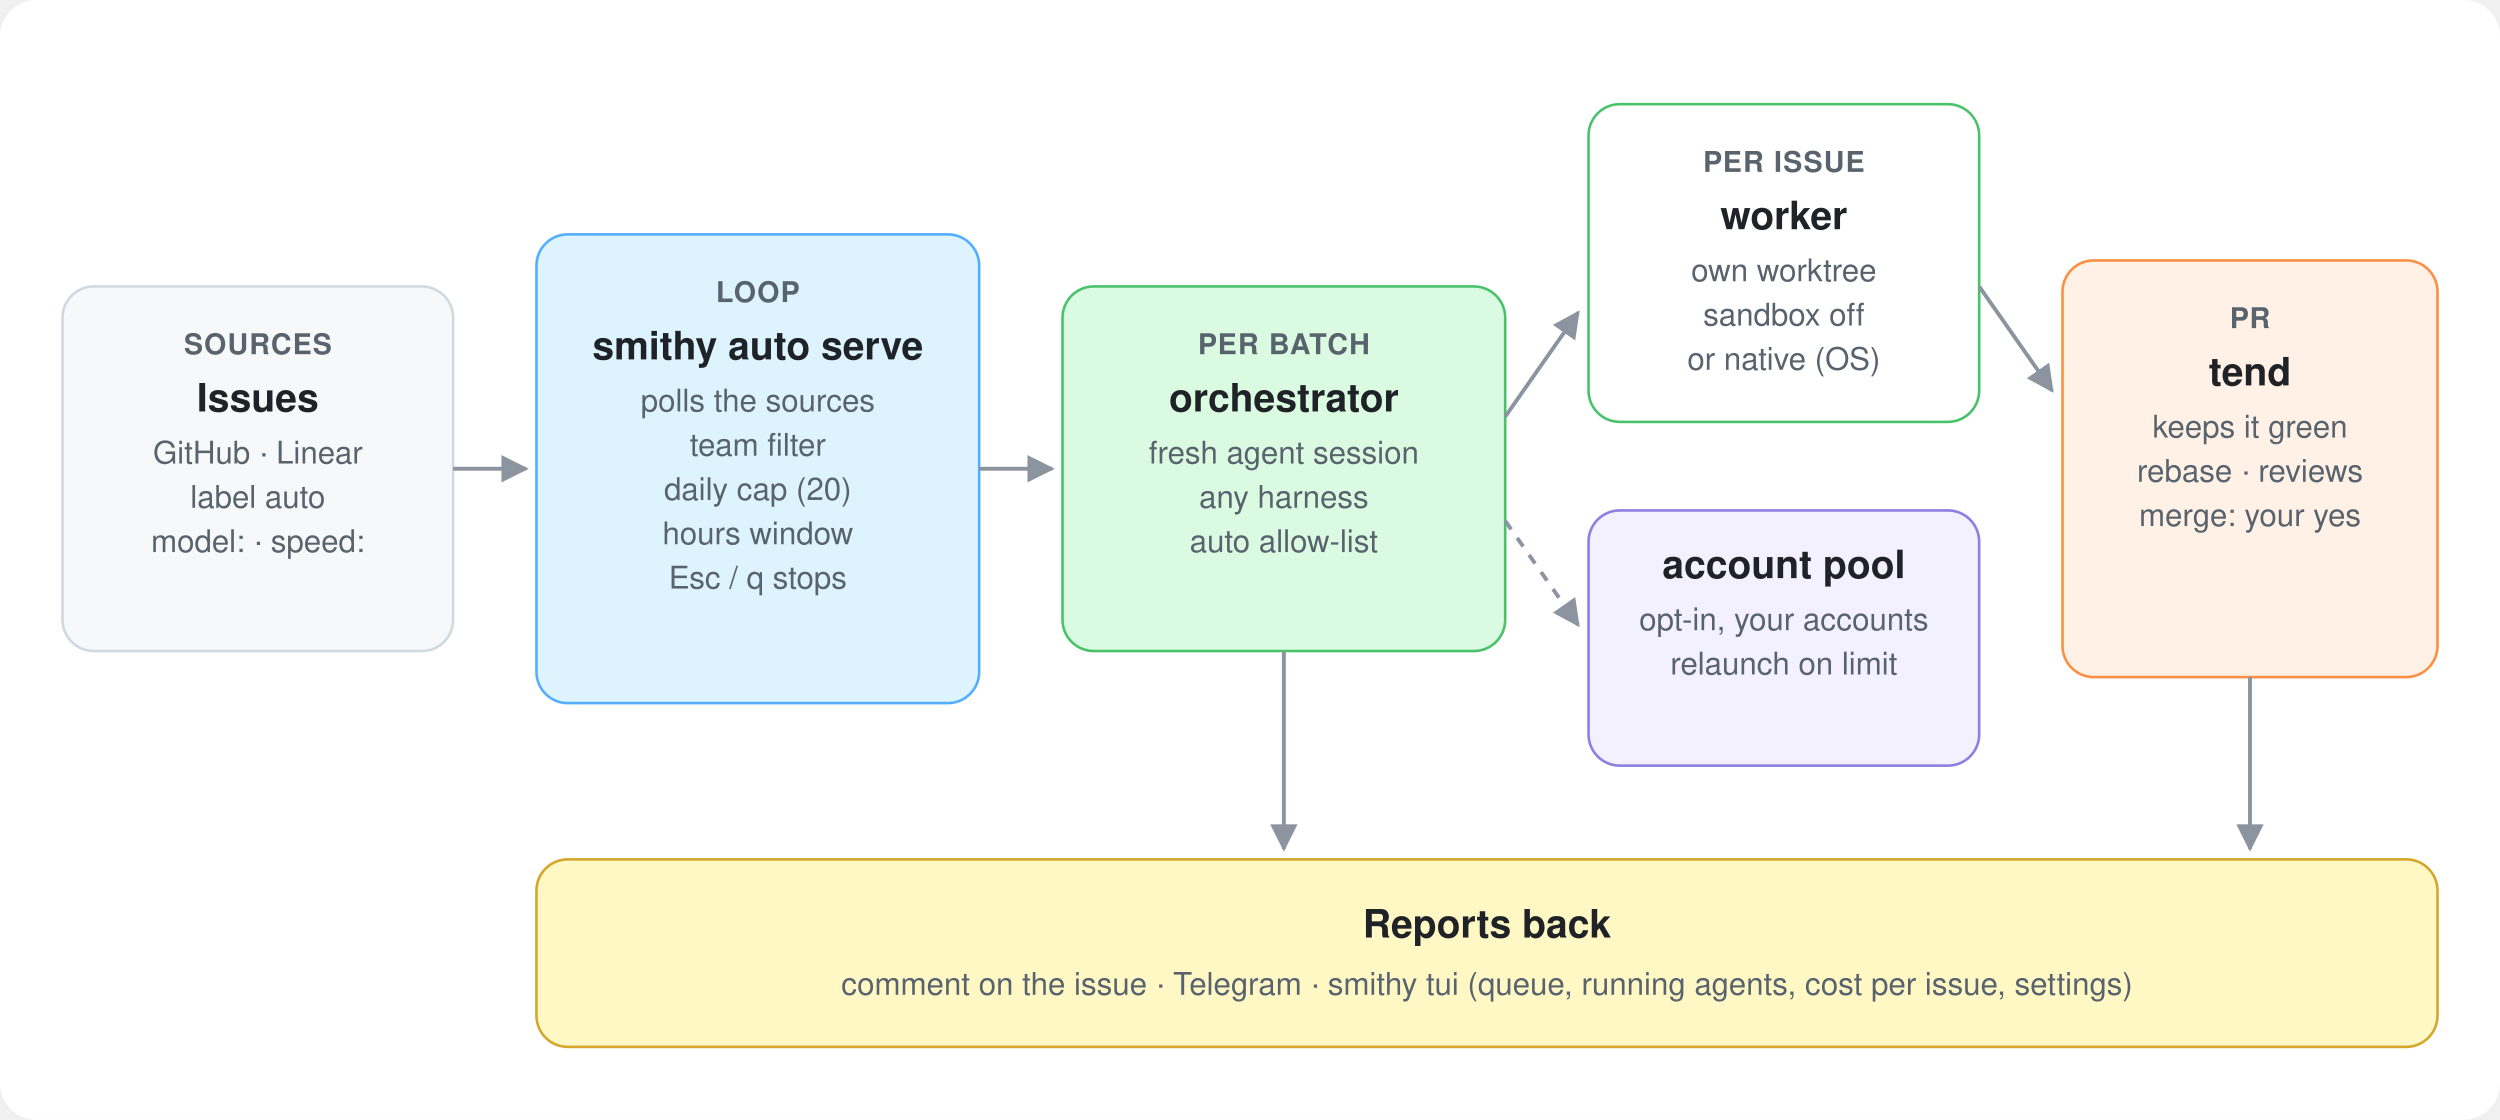
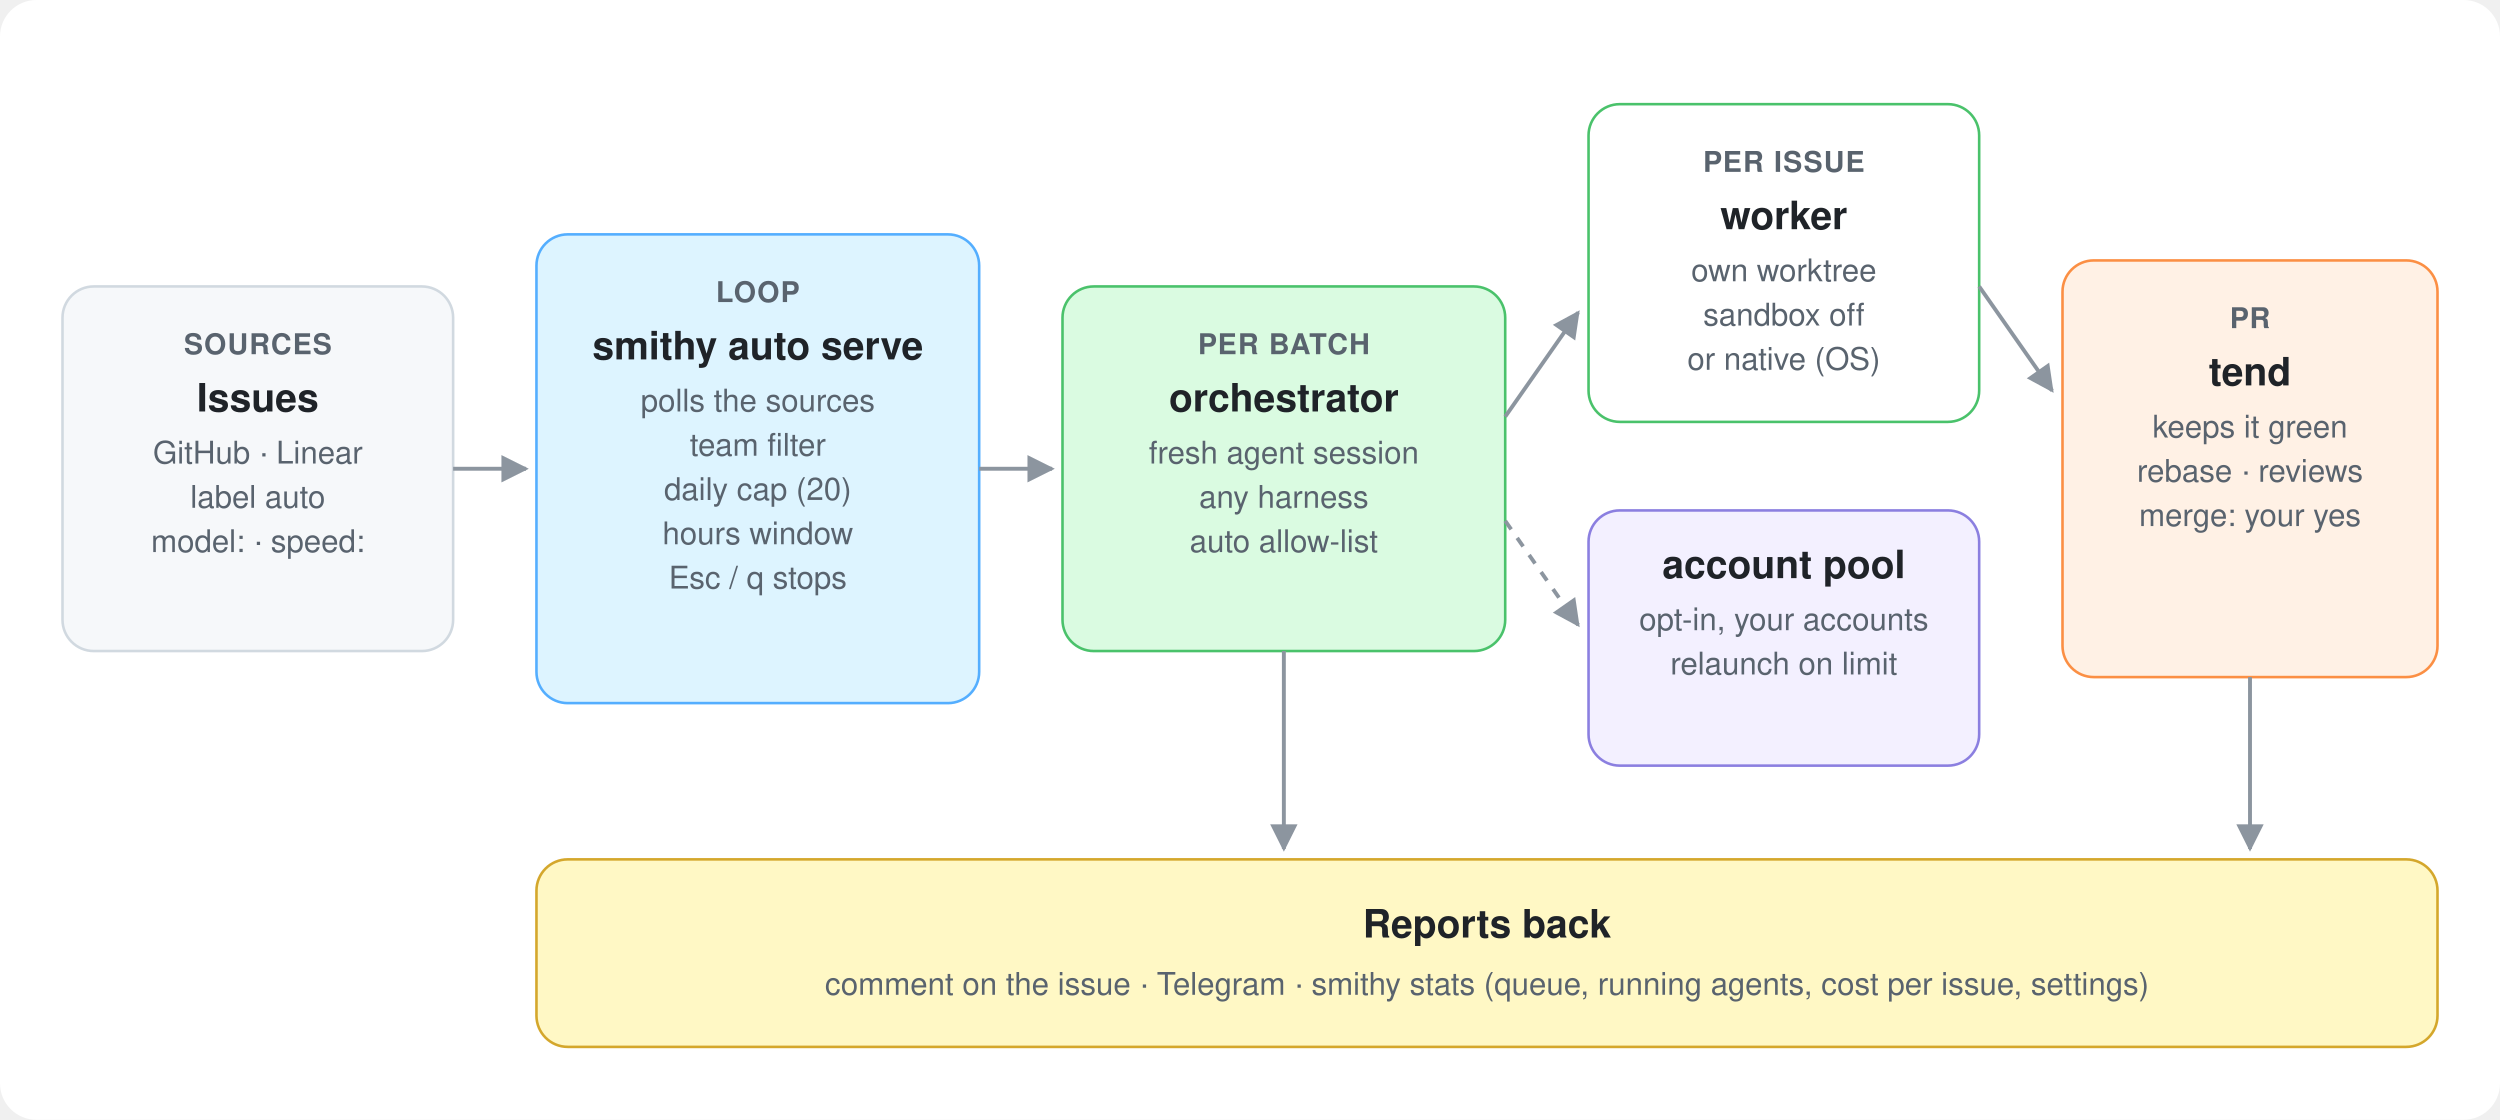
<svg xmlns="http://www.w3.org/2000/svg" width="960" height="430" viewBox="0 0 960 430" role="img" font-family="-apple-system, BlinkMacSystemFont, 'Segoe UI', Helvetica, Arial, sans-serif">
  <style>
    .bg { fill: #ffffff; }
    .t { font-size: 15px; font-weight: 600; fill: #1f2328; }
    .s { font-size: 12px; fill: #59636e; }
    .k { font-size: 11px; font-weight: 600; letter-spacing: .04em; fill: #59636e; }
    .chip { font-size: 12px; font-weight: 600; fill: #1f2328; }
    .neutral { fill: #f6f8fa; stroke: #d1d9e0; }
    .router { fill: #ddf4ff; stroke: #54aeff; }
    .smelt { fill: #f3f0ff; stroke: #8b7fe0; }
    .warden { fill: #dafbe1; stroke: #4ac26b; }
    .tend { fill: #fff1e5; stroke: #fb8f44; }
    .done { fill: #f6f8fa; stroke: #8250df; }
    .notify { fill: #fff8c5; stroke: #d4a72c; }
    .worker { fill: #ffffff; stroke: #4ac26b; }
    .lane { fill: none; stroke: #d1d9e0; stroke-dasharray: 4 4; }
    .line { stroke: #8c959f; stroke-width: 1.5; fill: none; }
    .head { fill: #8c959f; }
    @media (prefers-color-scheme: dark) {
      .bg { fill: #0d1117; }
      .t, .chip { fill: #f0f6fc; }
      .s, .k { fill: #9198a1; }
      .neutral { fill: #151b23; stroke: #3d444d; }
      .router { fill: #0c2d4f; stroke: #4493f8; }
      .smelt { fill: #231f3d; stroke: #8b7fe0; }
      .warden { fill: #0f2a19; stroke: #3fb950; }
      .tend { fill: #3a2210; stroke: #db6d28; }
      .done { fill: #151b23; stroke: #ab7df8; }
      .notify { fill: #2e2a10; stroke: #bb8009; }
      .worker { fill: #0d1117; stroke: #3fb950; }
      .lane { stroke: #3d444d; }
      .line { stroke: #656c76; }
      .head { fill: #656c76; }
    }
  </style>
  <defs>
    <marker id="a" viewBox="0 0 10 10" refX="9" refY="5" markerWidth="7" markerHeight="7" orient="auto-start-reverse">
      <path d="M0 0L10 5L0 10z" class="head" />
    </marker>
  </defs>
  <rect class="bg" x="0" y="0" width="960" height="430" rx="14" />
  <rect class="neutral" x="24" y="110" width="150" height="140" rx="12" />
  <text class="k" x="99" y="136" text-anchor="middle">SOURCES</text>
  <text class="t" x="99" y="158" text-anchor="middle">Issues</text>
  <text class="s" x="99" y="178" text-anchor="middle">GitHub · Linear</text>
  <text class="s" x="99" y="195" text-anchor="middle">label auto</text>
  <text class="s" x="99" y="212" text-anchor="middle">model: · speed:</text>
  <rect class="router" x="206" y="90" width="170" height="180" rx="12" />
  <text class="k" x="291" y="116" text-anchor="middle">LOOP</text>
  <text class="t" x="291" y="138" text-anchor="middle">smithy auto serve</text>
  <text class="s" x="291" y="158" text-anchor="middle">polls the sources</text>
  <text class="s" x="291" y="175" text-anchor="middle">team filter</text>
  <text class="s" x="291" y="192" text-anchor="middle">daily cap (20)</text>
  <text class="s" x="291" y="209" text-anchor="middle">hours window</text>
  <text class="s" x="291" y="226" text-anchor="middle">Esc / q stops</text>
  <rect class="warden" x="408" y="110" width="170" height="140" rx="12" />
  <text class="k" x="493" y="136" text-anchor="middle">PER BATCH</text>
  <text class="t" x="493" y="158" text-anchor="middle">orchestrator</text>
  <text class="s" x="493" y="178" text-anchor="middle">fresh agent session</text>
  <text class="s" x="493" y="195" text-anchor="middle">any harness</text>
  <text class="s" x="493" y="212" text-anchor="middle">auto allow-list</text>
  <rect class="worker" x="610" y="40" width="150" height="122" rx="12" />
  <text class="k" x="685" y="66" text-anchor="middle">PER ISSUE</text>
  <text class="t" x="685" y="88" text-anchor="middle">worker</text>
  <text class="s" x="685" y="108" text-anchor="middle">own worktree</text>
  <text class="s" x="685" y="125" text-anchor="middle">sandbox off</text>
  <text class="s" x="685" y="142" text-anchor="middle">or native (OS)</text>
  <rect class="smelt" x="610" y="196" width="150" height="98" rx="12" />
  <text class="t" x="685" y="222" text-anchor="middle">account pool</text>
  <text class="s" x="685" y="242" text-anchor="middle">opt-in, your accounts</text>
  <text class="s" x="685" y="259" text-anchor="middle">relaunch on limit</text>
  <rect class="tend" x="792" y="100" width="144" height="160" rx="12" />
  <text class="k" x="864" y="126" text-anchor="middle">PR</text>
  <text class="t" x="864" y="148" text-anchor="middle">tend</text>
  <text class="s" x="864" y="168" text-anchor="middle">keeps it green</text>
  <text class="s" x="864" y="185" text-anchor="middle">rebase · reviews</text>
  <text class="s" x="864" y="202" text-anchor="middle">merge: your yes</text>
  <rect class="notify" x="206" y="330" width="730" height="72" rx="12" />
  <text class="t" x="571" y="360" text-anchor="middle">Reports back</text>
-   <text class="s" x="571" y="382" text-anchor="middle">comment on the issue · Telegram · smithy tui (queue, running agents, cost per issue, settings)</text>
+   <text class="s" x="571" y="382" text-anchor="middle">comment on the issue · Telegram · smithy stats (queue, running agents, cost per issue, settings)</text>
  <path class="line" d="M174 180H202" marker-end="url(#a)" />
  <path class="line" d="M376 180H404" marker-end="url(#a)" />
  <path class="line" d="M578 160L606 120" marker-end="url(#a)" />
  <path class="line" d="M578 200L606 240" marker-end="url(#a)" stroke-dasharray="4 4" />
  <path class="line" d="M760 110L788 150" marker-end="url(#a)" />
  <path class="line" d="M864 260V326" marker-end="url(#a)" />
  <path class="line" d="M493 250V326" marker-end="url(#a)" />
</svg>
